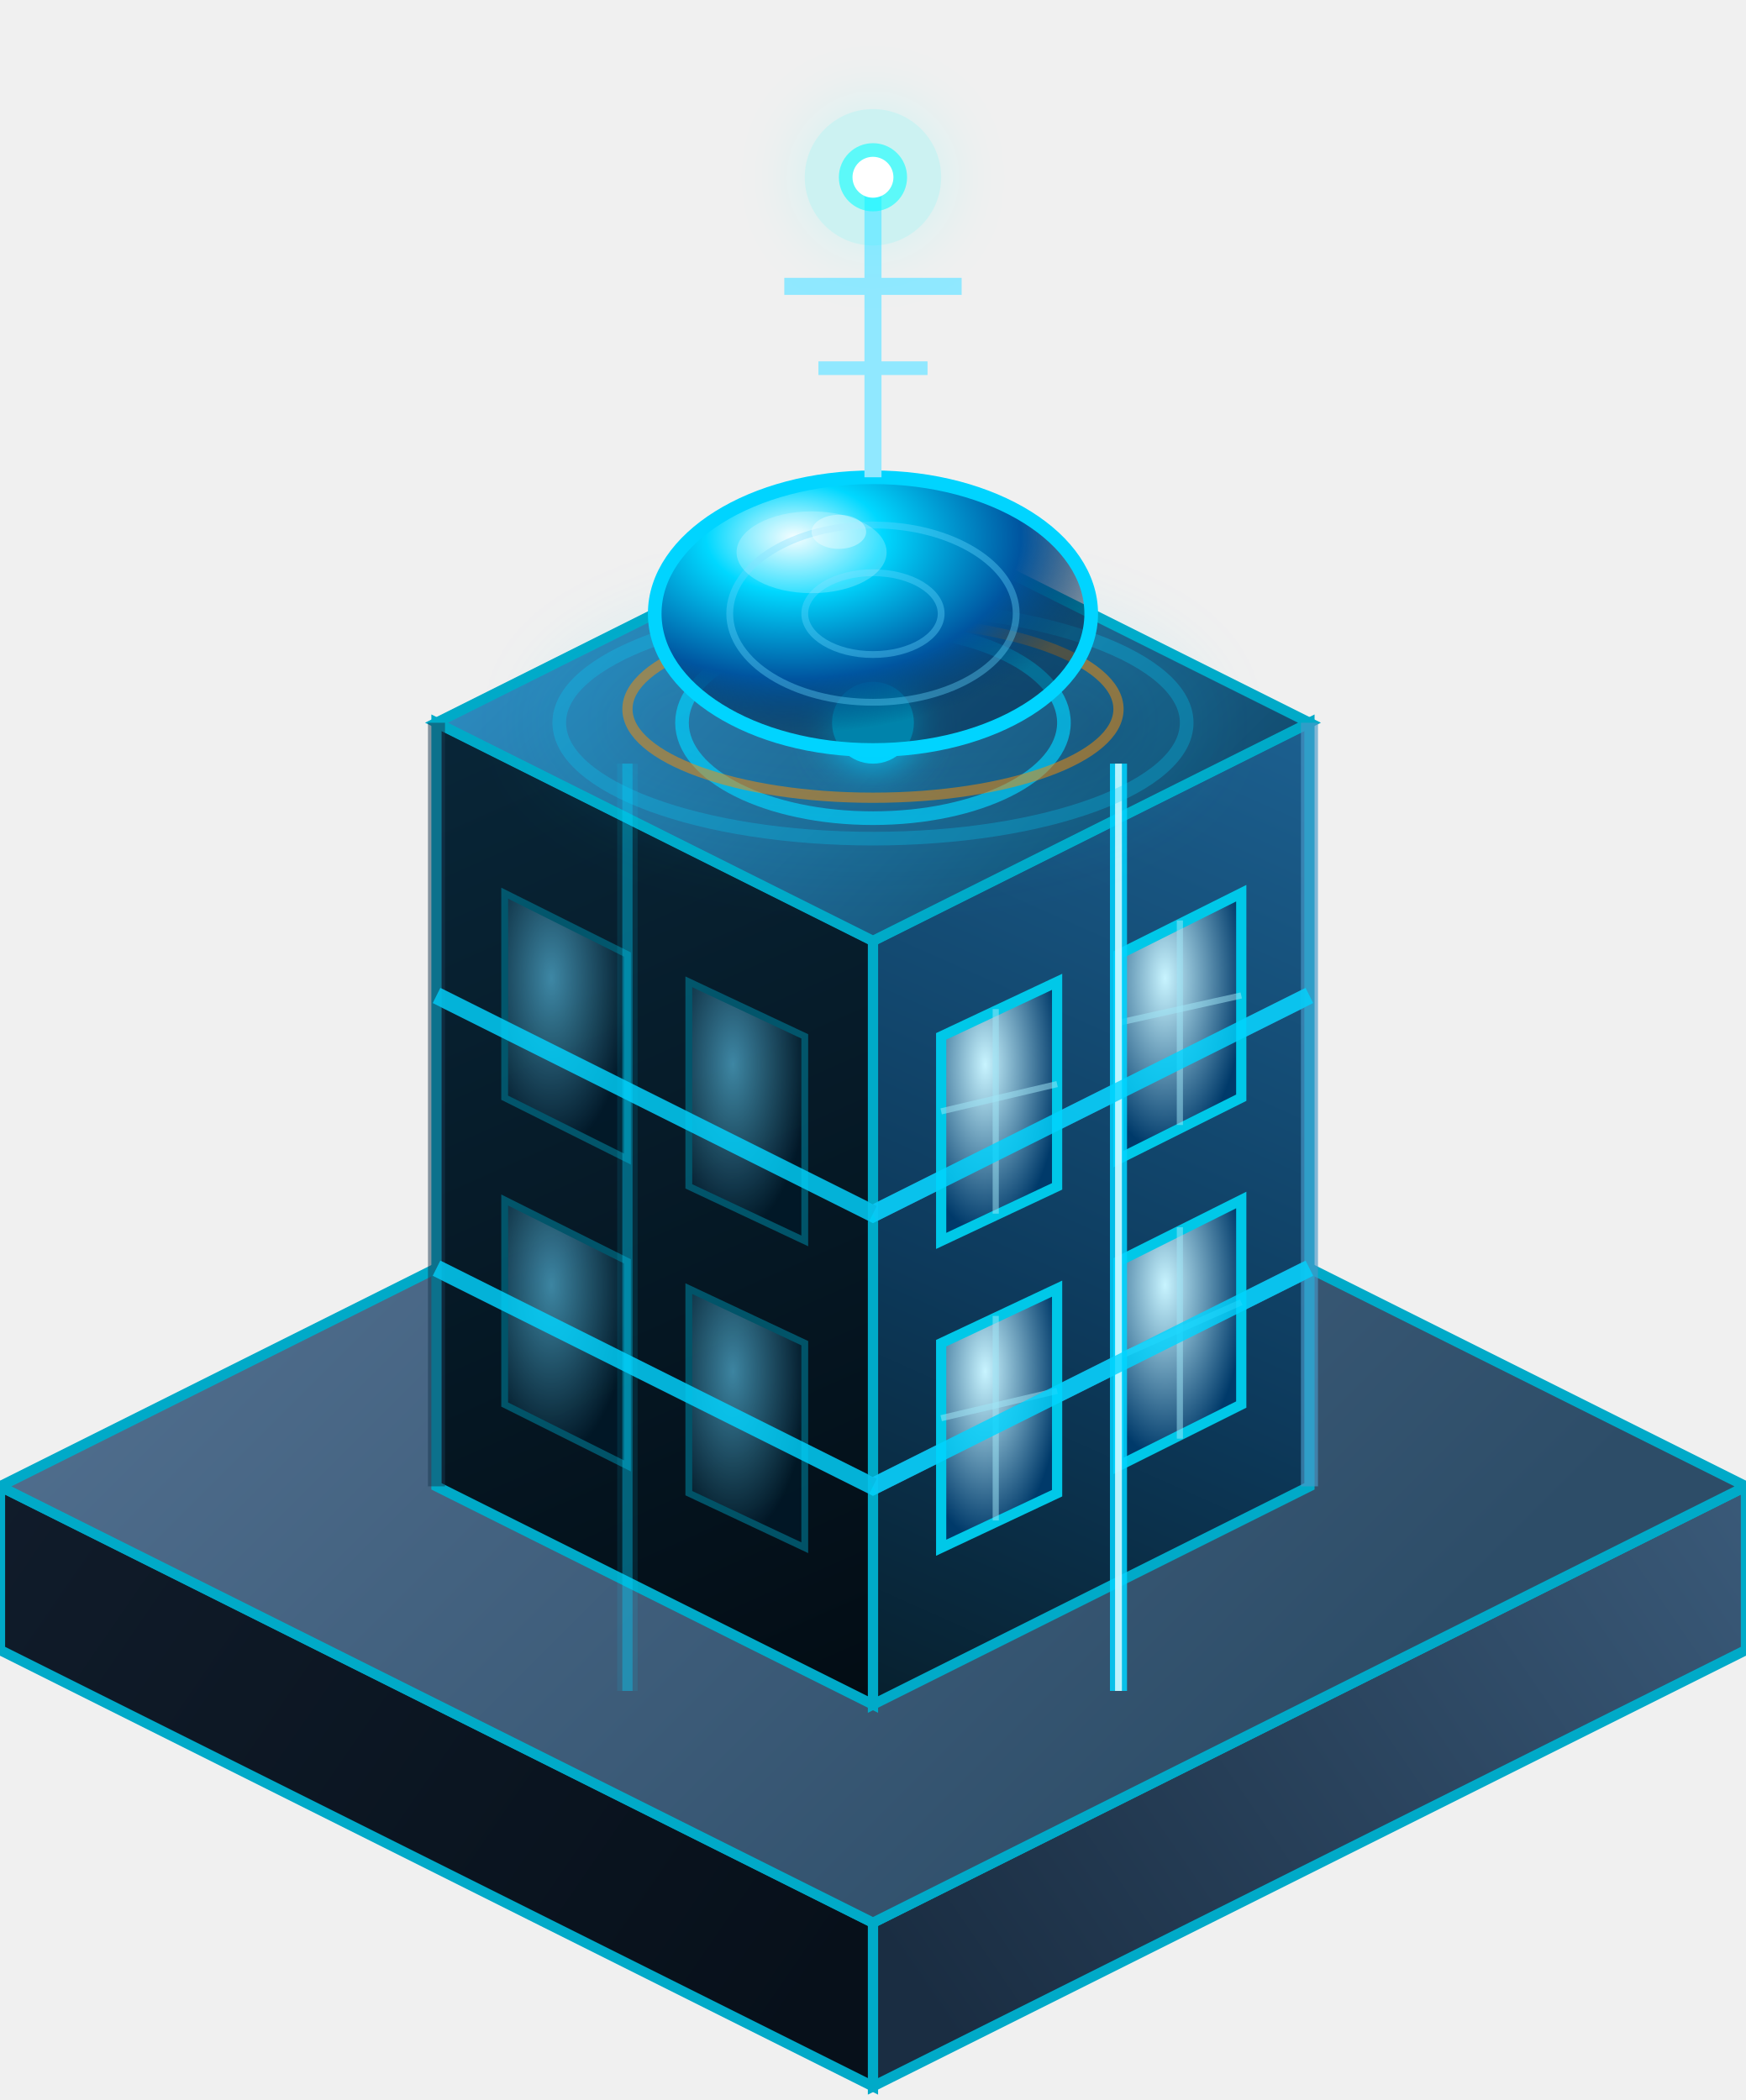
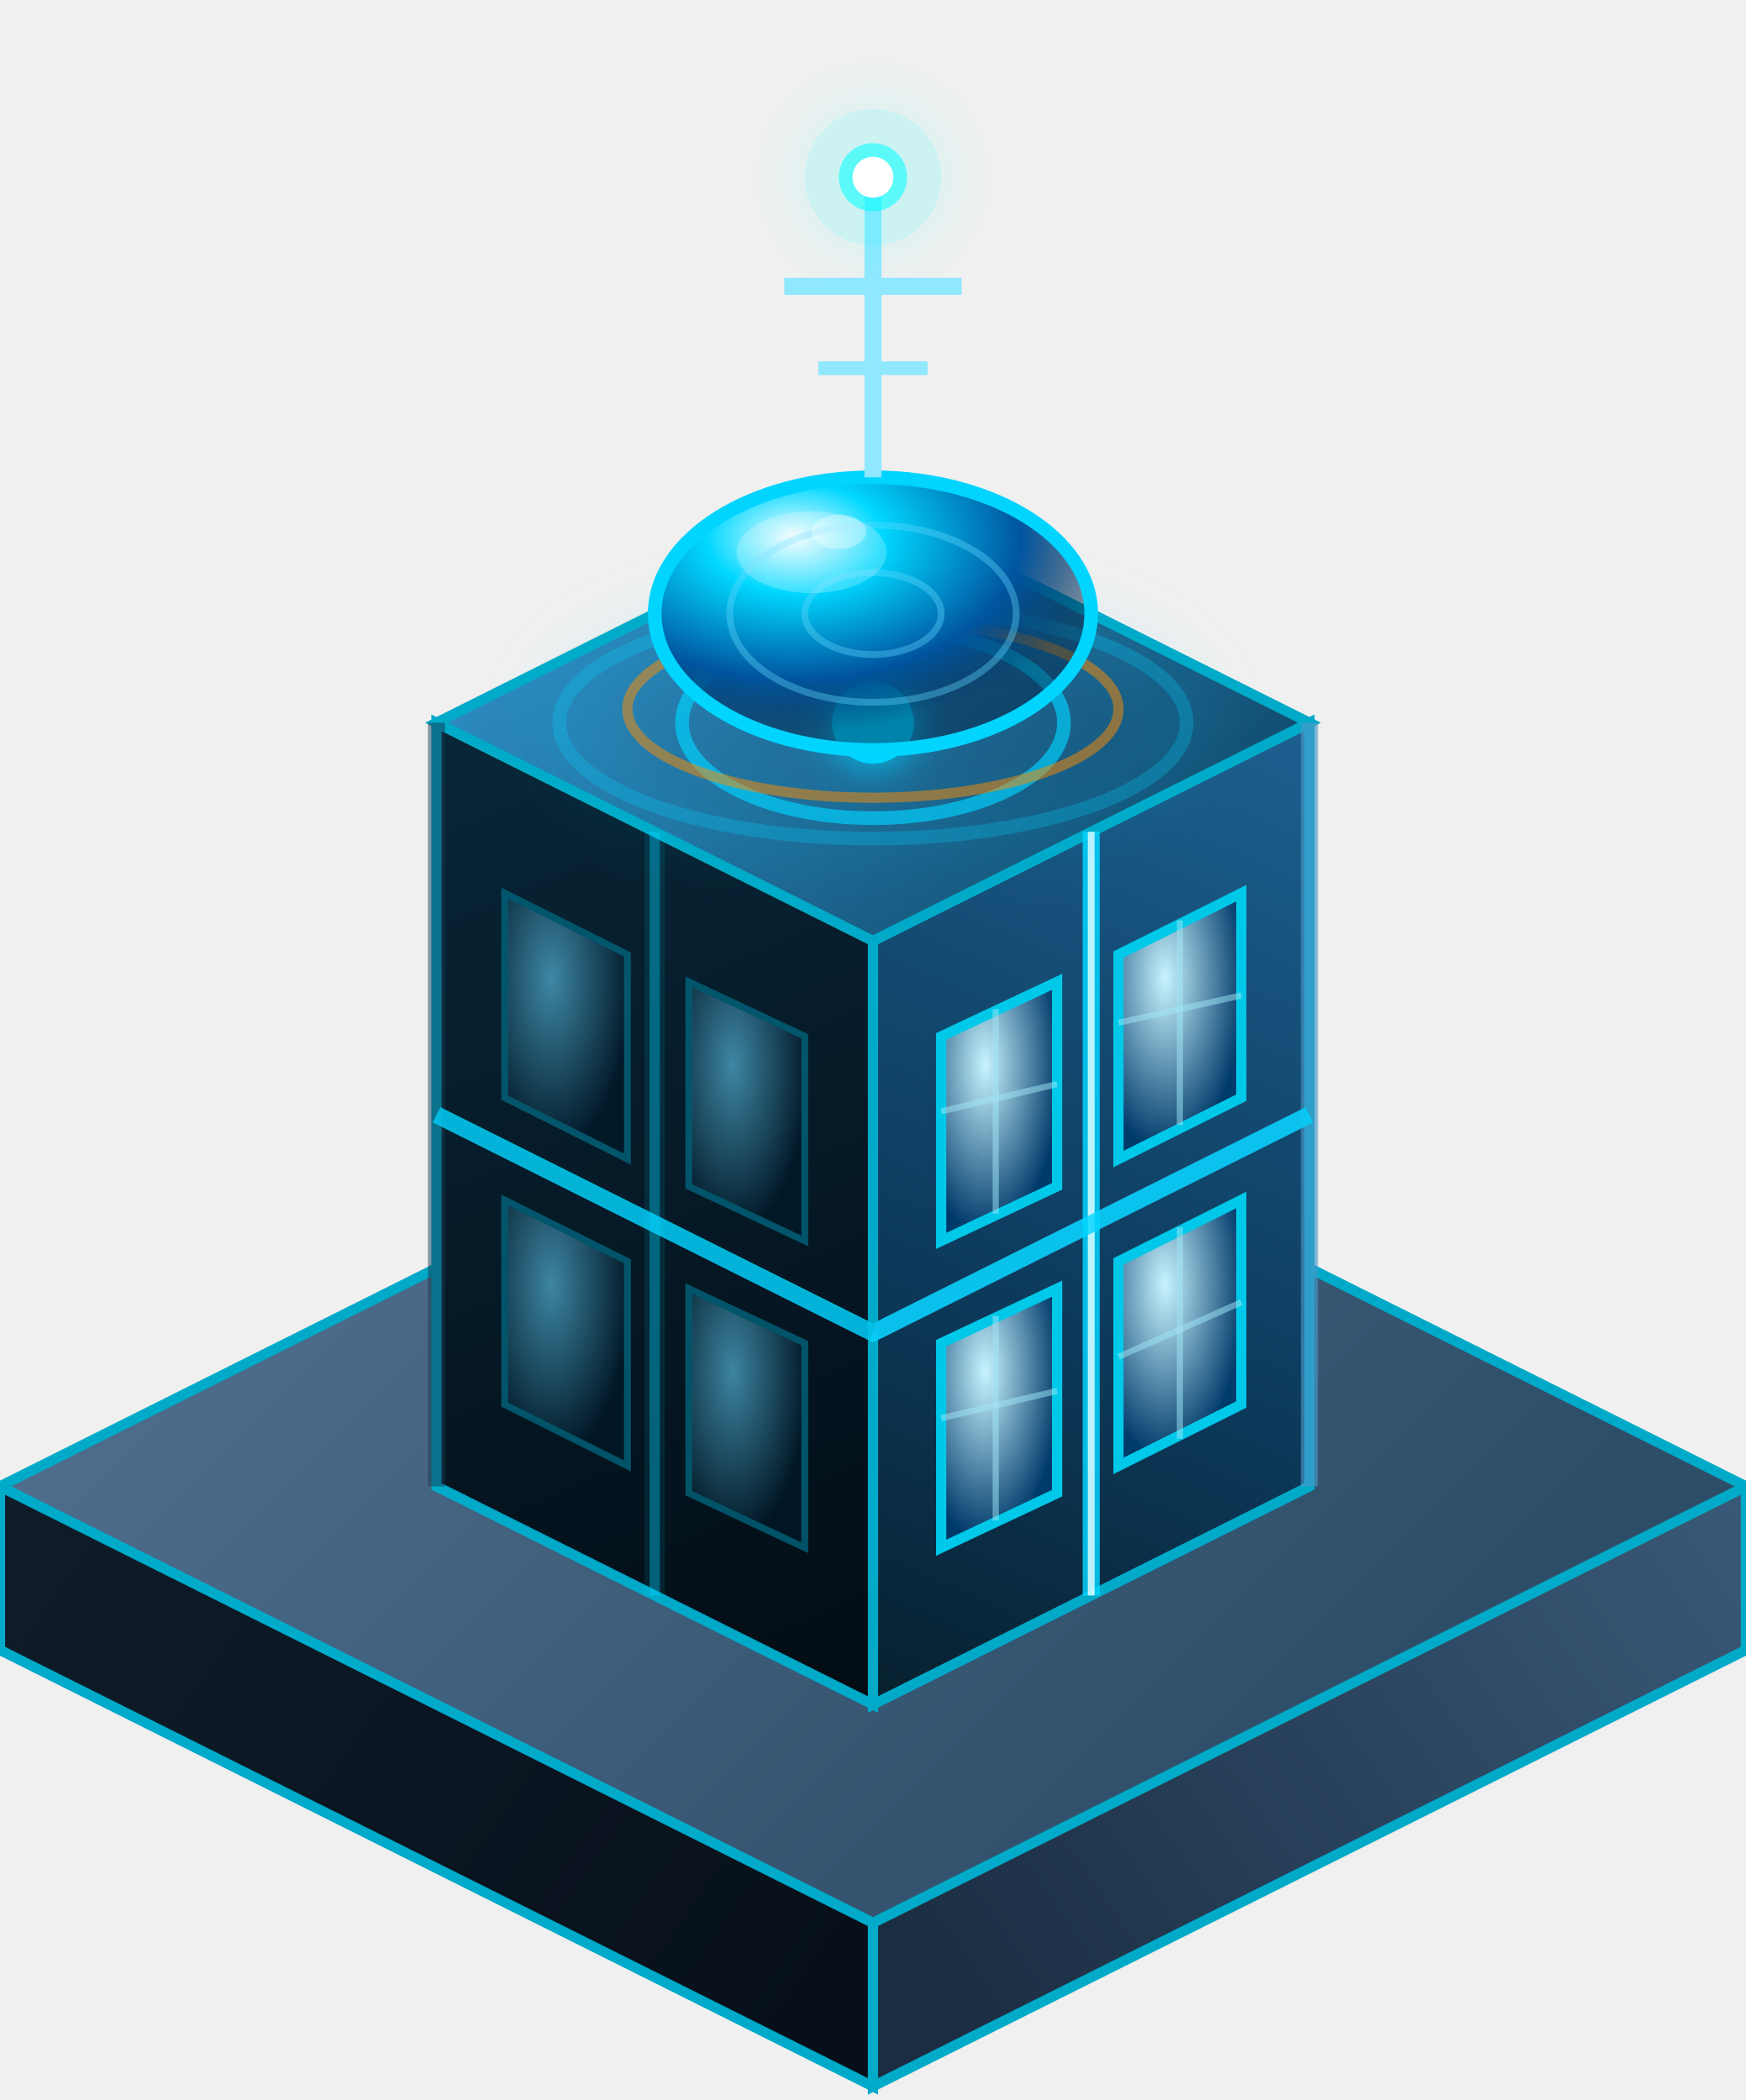
<svg xmlns="http://www.w3.org/2000/svg" viewBox="-128 -178 256 308" width="256" height="308">
  <defs>
    <linearGradient id="fR" gradientUnits="userSpaceOnUse" x1="128" y1="16" x2="0" y2="104">
      <stop offset="0%" stop-color="#3d5e7e" />
      <stop offset="100%" stop-color="#1a2d42" />
    </linearGradient>
    <linearGradient id="fL" gradientUnits="userSpaceOnUse" x1="-128" y1="16" x2="0" y2="104">
      <stop offset="0%" stop-color="#111d2c" />
      <stop offset="100%" stop-color="#07101a" />
    </linearGradient>
    <linearGradient id="fT" gradientUnits="userSpaceOnUse" x1="-64" y1="-48" x2="64" y2="80">
      <stop offset="0%" stop-color="#527090" />
      <stop offset="100%" stop-color="#2d4d68" />
    </linearGradient>
    <linearGradient id="tR" gradientUnits="userSpaceOnUse" x1="64" y1="-96" x2="0" y2="48">
      <stop offset="0%" stop-color="#1c6090" />
      <stop offset="60%" stop-color="#0d3a5c" />
      <stop offset="100%" stop-color="#07202e" />
    </linearGradient>
    <linearGradient id="tL" gradientUnits="userSpaceOnUse" x1="-64" y1="-96" x2="0" y2="48">
      <stop offset="0%" stop-color="#082638" />
      <stop offset="100%" stop-color="#030c14" />
    </linearGradient>
    <linearGradient id="tT" gradientUnits="userSpaceOnUse" x1="-32" y1="-128" x2="32" y2="-64">
      <stop offset="0%" stop-color="#2c8abe" />
      <stop offset="100%" stop-color="#124e72" />
    </linearGradient>
    <radialGradient id="dome" cx="32%" cy="22%" r="72%">
      <stop offset="0%" stop-color="#f2fdff" />
      <stop offset="28%" stop-color="#00d8ff" />
      <stop offset="72%" stop-color="#0055a0" />
      <stop offset="100%" stop-color="#002244" stop-opacity="0.45" />
    </radialGradient>
    <radialGradient id="winR" cx="38%" cy="32%" r="65%">
      <stop offset="0%" stop-color="#c8f4ff" />
      <stop offset="100%" stop-color="#003a6a" />
    </radialGradient>
    <radialGradient id="winL" cx="38%" cy="32%" r="65%">
      <stop offset="0%" stop-color="#50aacc" />
      <stop offset="100%" stop-color="#001828" />
    </radialGradient>
    <filter id="glow" x="-60%" y="-60%" width="220%" height="220%">
      <feGaussianBlur stdDeviation="3" result="blur" />
      <feMerge>
        <feMergeNode in="blur" />
        <feMergeNode in="SourceGraphic" />
      </feMerge>
    </filter>
    <filter id="softglow" x="-80%" y="-80%" width="260%" height="260%">
      <feGaussianBlur stdDeviation="5" result="blur" />
      <feMerge>
        <feMergeNode in="blur" />
        <feMergeNode in="SourceGraphic" />
      </feMerge>
    </filter>
  </defs>
  <polygon points="128,64 0,128 0,104 128,40" fill="url(#fR)" stroke="#00aac8" stroke-width="1.5" />
  <polygon points="-128,64 0,128 0,104 -128,40" fill="url(#fL)" stroke="#00aac8" stroke-width="1.5" />
  <polygon points="0,-24 128,40 0,104 -128,40" fill="url(#fT)" stroke="#00aac8" stroke-width="1.5" />
  <g transform="translate(0, 24)">
    <polygon points="64,16 0,48 0,-64 64,-96" fill="url(#tR)" stroke="#00aac8" stroke-width="1.5" />
    <polygon points="-64,16 0,48 0,-64 -64,-96" fill="url(#tL)" stroke="#00aac8" stroke-width="1.5" />
    <polygon points="0,-128 64,-96 0,-64 -64,-96" fill="url(#tT)" stroke="#00aac8" stroke-width="1.5" />
    <line x1="64" y1="-96" x2="64" y2="16" stroke="#4898c8" stroke-width="2.5" opacity="0.65" />
    <line x1="-64" y1="-96" x2="-64" y2="16" stroke="#183850" stroke-width="2.5" opacity="0.5" />
-     <line x1="64" y1="-16" x2="0" y2="16" stroke="#3a8ab8" stroke-width="2.5" opacity="0.75" />
-     <line x1="-64" y1="-16" x2="0" y2="16" stroke="#1a3850" stroke-width="2.5" opacity="0.55" />
-     <line x1="64" y1="-56" x2="0" y2="-24" stroke="#3a8ab8" stroke-width="2.5" opacity="0.75" />
-     <line x1="-64" y1="-56" x2="0" y2="-24" stroke="#1a3850" stroke-width="2.5" opacity="0.55" />
+     <line x1="64" y1="-38.5" x2="0" y2="-6.5" stroke="#3a8ab8" stroke-width="2.5" opacity="0.75" />
+     <line x1="-64" y1="-38.5" x2="0" y2="-6.5" stroke="#1a3850" stroke-width="2.5" opacity="0.55" />
    <polygon points="10,25 27,17 27,-13 10,-5" fill="url(#winR)" stroke="#00c8e8" stroke-width="1.5" />
    <line x1="18" y1="21" x2="18" y2="-9" stroke="#a0e8f8" stroke-width="0.9" opacity="0.5" />
    <line x1="10" y1="6" x2="27" y2="2" stroke="#a0e8f8" stroke-width="0.9" opacity="0.5" />
    <polygon points="36,13 54,4 54,-26 36,-17" fill="url(#winR)" stroke="#00c8e8" stroke-width="1.5" />
    <line x1="45" y1="9" x2="45" y2="-22" stroke="#a0e8f8" stroke-width="0.9" opacity="0.5" />
    <line x1="36" y1="-3" x2="54" y2="-11" stroke="#a0e8f8" stroke-width="0.9" opacity="0.5" />
    <polygon points="10,-20 27,-28 27,-58 10,-50" fill="url(#winR)" stroke="#00c8e8" stroke-width="1.5" />
    <line x1="18" y1="-24" x2="18" y2="-54" stroke="#a0e8f8" stroke-width="0.9" opacity="0.5" />
    <line x1="10" y1="-39" x2="27" y2="-43" stroke="#a0e8f8" stroke-width="0.9" opacity="0.5" />
    <polygon points="36,-32 54,-41 54,-71 36,-62" fill="url(#winR)" stroke="#00c8e8" stroke-width="1.5" />
    <line x1="45" y1="-37" x2="45" y2="-67" stroke="#a0e8f8" stroke-width="0.9" opacity="0.5" />
    <line x1="36" y1="-52" x2="54" y2="-56" stroke="#a0e8f8" stroke-width="0.9" opacity="0.5" />
    <polygon points="-10,25 -27,17 -27,-13 -10,-5" fill="url(#winL)" stroke="#006880" stroke-width="1" opacity="0.75" />
    <polygon points="-36,13 -54,4 -54,-26 -36,-17" fill="url(#winL)" stroke="#006880" stroke-width="1" opacity="0.75" />
    <polygon points="-10,-20 -27,-28 -27,-58 -10,-50" fill="url(#winL)" stroke="#006880" stroke-width="1" opacity="0.75" />
    <polygon points="-36,-32 -54,-41 -54,-71 -36,-62" fill="url(#winL)" stroke="#006880" stroke-width="1" opacity="0.75" />
-     <line x1="36" y1="46" x2="36" y2="-90" stroke="#00d4ff" stroke-width="6" opacity="0.18" filter="url(#glow)" />
-     <line x1="36" y1="46" x2="36" y2="-90" stroke="#00d4ff" stroke-width="2.5" opacity="0.85" />
-     <line x1="36" y1="46" x2="36" y2="-90" stroke="#d0f8ff" stroke-width="1" opacity="0.9" />
-     <line x1="-36" y1="46" x2="-36" y2="-90" stroke="#00d4ff" stroke-width="3" opacity="0.10" />
-     <line x1="-36" y1="46" x2="-36" y2="-90" stroke="#00d4ff" stroke-width="1.5" opacity="0.35" />
-     <polyline points="64,-16 0,16 -64,-16" stroke="#00d4ff" stroke-width="2.5" fill="none" opacity="0.8" />
-     <polyline points="64,-56 0,-24 -64,-56" stroke="#00d4ff" stroke-width="2.5" fill="none" opacity="0.8" />
+     <line x1="32" y1="32" x2="32" y2="-80" stroke="#00d4ff" stroke-width="6" opacity="0.18" filter="url(#glow)" />
+     <line x1="32" y1="32" x2="32" y2="-80" stroke="#00d4ff" stroke-width="2.5" opacity="0.85" />
+     <line x1="32" y1="32" x2="32" y2="-80" stroke="#d0f8ff" stroke-width="1" opacity="0.9" />
+     <line x1="-32" y1="32" x2="-32" y2="-80" stroke="#00d4ff" stroke-width="3" opacity="0.10" />
+     <line x1="-32" y1="32" x2="-32" y2="-80" stroke="#00d4ff" stroke-width="1.5" opacity="0.35" />
+     <polyline points="64,-38.5 0,-6.5 -64,-38.5" stroke="#00d4ff" stroke-width="2.5" fill="none" opacity="0.8" />
    <ellipse cx="0" cy="-96" rx="28" ry="14" fill="none" stroke="#00d4ff" stroke-width="2" opacity="0.65" />
    <circle cx="0" cy="-96" r="6" fill="#00d4ff" filter="url(#glow)" />
    <ellipse cx="0" cy="-96" rx="46" ry="17" fill="none" stroke="#00d4ff" stroke-width="2" opacity="0.3" filter="url(#softglow)" />
    <ellipse cx="0" cy="-98" rx="36" ry="13" fill="none" stroke="#ff8c00" stroke-width="1.5" opacity="0.5" />
    <ellipse cx="0" cy="-112" rx="32" ry="20" fill="url(#dome)" stroke="#00d4ff" stroke-width="2" />
    <ellipse cx="0" cy="-112" rx="21" ry="13" fill="none" stroke="#60d8ff" stroke-width="1" opacity="0.38" />
    <ellipse cx="0" cy="-112" rx="10" ry="6" fill="none" stroke="#60d8ff" stroke-width="1" opacity="0.38" />
    <ellipse cx="-9" cy="-121" rx="11" ry="6" fill="white" opacity="0.22" />
    <ellipse cx="-5" cy="-124" rx="4" ry="2.5" fill="white" opacity="0.35" />
    <line x1="0" y1="-132" x2="0" y2="-176" stroke="#90e8ff" stroke-width="2.5" />
    <line x1="-13" y1="-160" x2="13" y2="-160" stroke="#90e8ff" stroke-width="2.5" />
    <line x1="-8" y1="-148" x2="8" y2="-148" stroke="#90e8ff" stroke-width="2" />
    <circle cx="0" cy="-176" r="10" fill="#00ffff" opacity="0.15" filter="url(#softglow)" />
    <circle cx="0" cy="-176" r="5" fill="#00ffff" opacity="0.55" />
    <circle cx="0" cy="-176" r="3" fill="#ffffff" />
  </g>
</svg>
